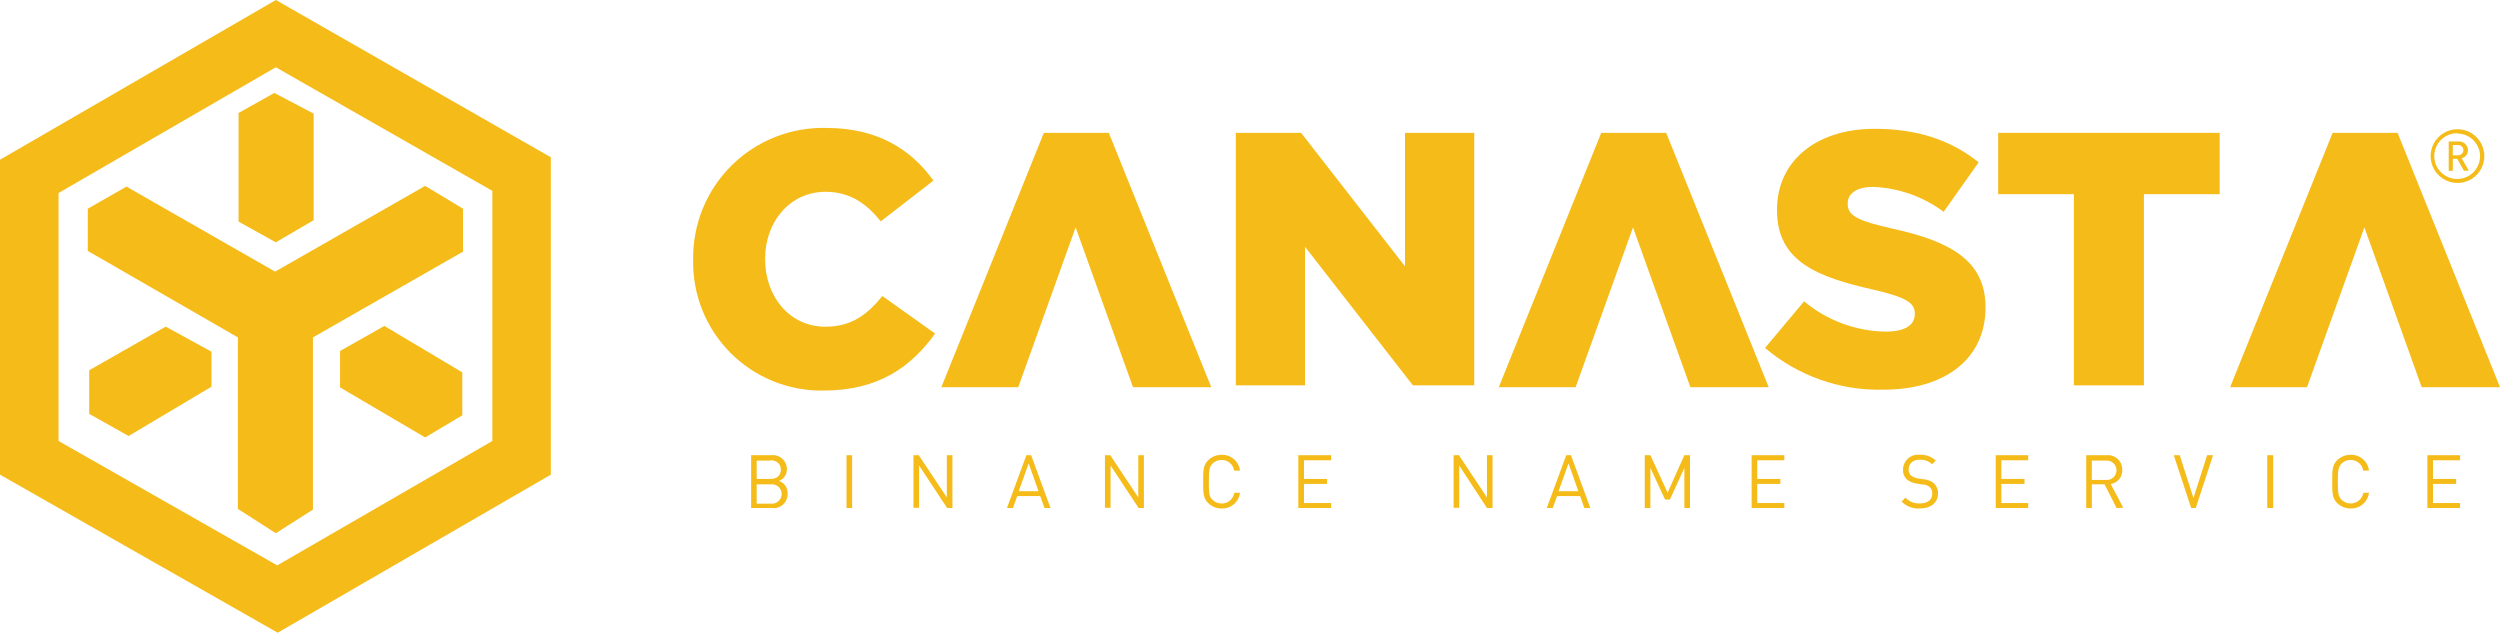
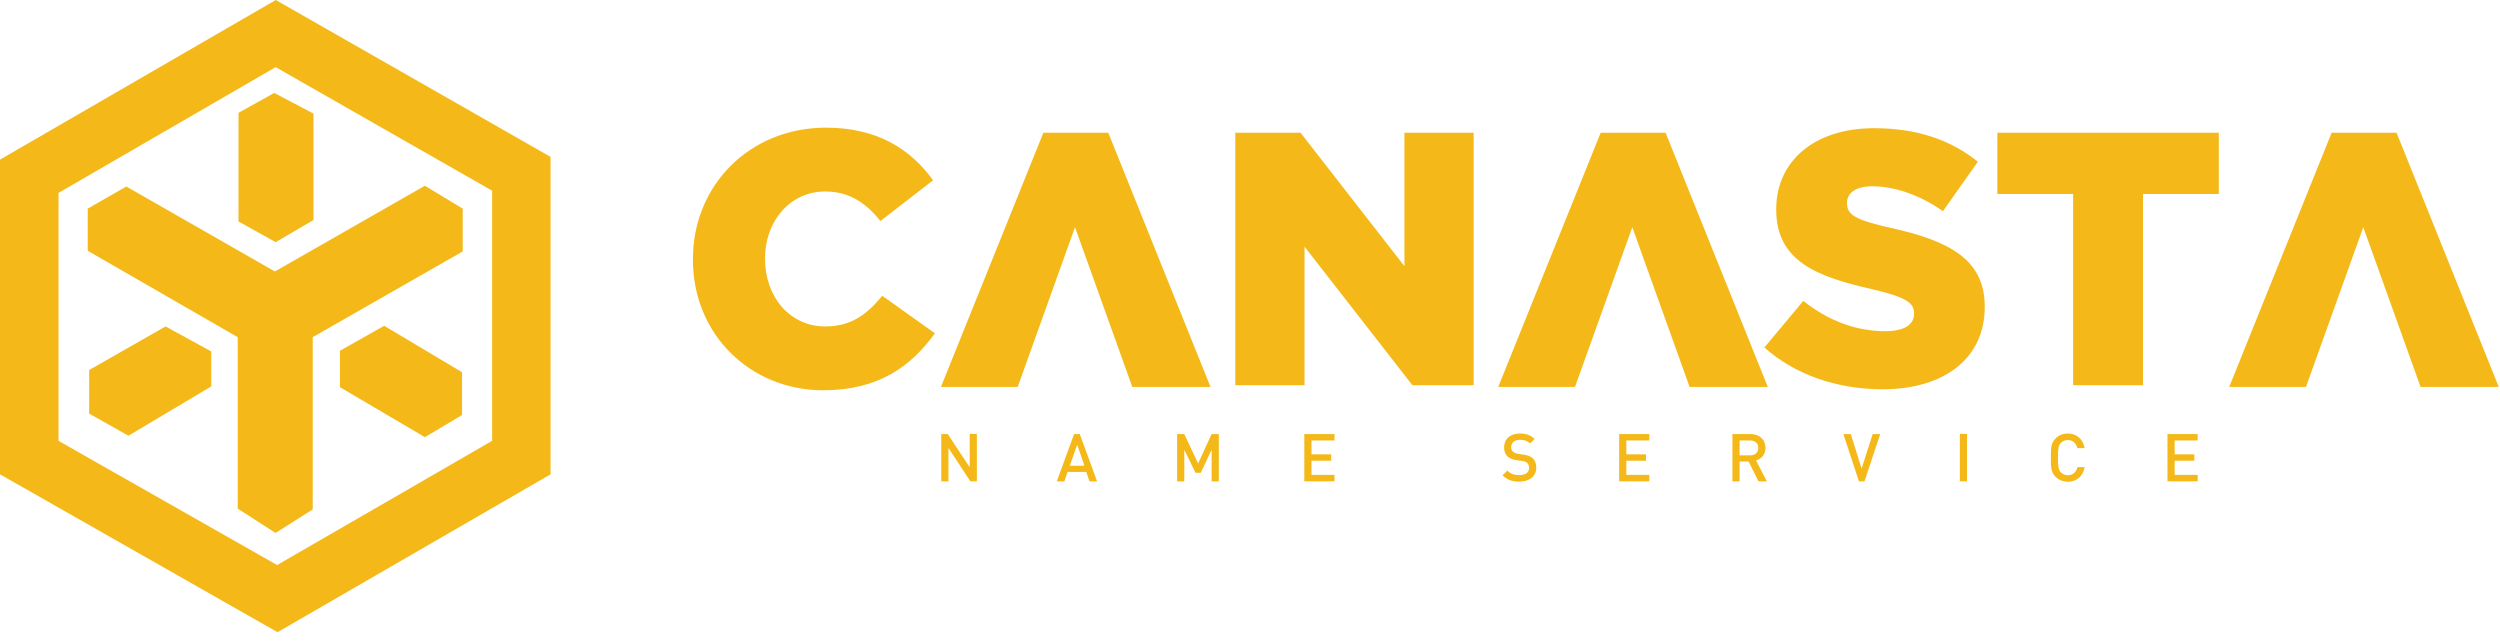
- <svg xmlns="http://www.w3.org/2000/svg" width="300" height="76" viewBox="0 0 300 76" fill="none">
-   <path d="M32.916 11.153L28.63 13.553V26.593L33.096 29.077L37.639 26.422V13.638L32.916 11.153Z" fill="#F4BB19" />
-   <path d="M40.806 46.489V42.117L46.126 39.11L55.476 44.687V49.836L51.019 52.492L40.806 46.489Z" fill="#F4BB19" />
-   <path d="M19.886 39.195L25.377 42.202V46.403L15.429 52.321L10.707 49.665V44.43L19.886 39.195Z" fill="#F4BB19" />
-   <path d="M10.536 30.111V25.046L15.173 22.391L33.011 32.595L51.02 22.306L55.562 25.046V30.196L37.553 40.486V61.151L33.096 63.986L28.544 61.065V40.486L10.536 30.111Z" fill="#F4BB19" />
-   <path d="M33.106 0L0 19.166V56.959L33.324 75.926L66.098 56.959V18.872L33.106 0ZM59.08 52.919L33.267 67.846L7.027 52.919V23.159L33.096 8.071L59.08 22.903V52.919Z" fill="#F4BB19" />
-   <path d="M92.603 60.961H90.137V54.626H92.527C92.767 54.594 93.01 54.615 93.241 54.686C93.472 54.758 93.685 54.878 93.865 55.039C94.045 55.2 94.188 55.398 94.284 55.62C94.381 55.842 94.428 56.081 94.424 56.323C94.428 56.624 94.34 56.919 94.17 57.166C94 57.414 93.757 57.604 93.475 57.708C93.787 57.814 94.056 58.018 94.243 58.29C94.429 58.562 94.522 58.886 94.509 59.216C94.523 59.463 94.481 59.709 94.388 59.938C94.295 60.168 94.152 60.373 93.969 60.54C93.787 60.707 93.57 60.831 93.334 60.904C93.097 60.977 92.848 60.996 92.603 60.961ZM92.47 55.27H90.801V57.471H92.451C93.153 57.471 93.703 57.12 93.703 56.371C93.703 55.621 93.153 55.233 92.451 55.233L92.47 55.27ZM92.546 58.116H90.801V60.439H92.527C92.688 60.454 92.851 60.434 93.004 60.383C93.158 60.331 93.299 60.248 93.419 60.139C93.538 60.029 93.634 59.896 93.699 59.748C93.765 59.6 93.799 59.439 93.799 59.277C93.799 59.115 93.765 58.955 93.699 58.807C93.634 58.658 93.538 58.525 93.419 58.416C93.299 58.307 93.158 58.224 93.004 58.172C92.851 58.12 92.688 58.101 92.527 58.116H92.546Z" fill="#F4BB19" />
-   <path d="M101.583 60.961V54.626H102.257V60.961H101.583Z" fill="#F4BB19" />
-   <path d="M113.656 60.961L110.289 55.859V60.933H109.616V54.626H110.251L113.618 59.69V54.626H114.291V60.961H113.656Z" fill="#F4BB19" />
-   <path d="M125.339 60.961L124.827 59.529H122.067L121.555 60.961H120.834L123.167 54.626H123.736L126.06 60.961H125.339ZM123.442 55.603L122.247 58.941H124.618L123.442 55.603Z" fill="#F4BB19" />
-   <path d="M136.633 60.961L133.267 55.859V60.933H132.593V54.626H133.229L136.595 59.69V54.626H137.268V60.961H136.633Z" fill="#F4BB19" />
-   <path d="M146.6 61.018C146.3 61.022 146.002 60.966 145.723 60.854C145.445 60.742 145.191 60.575 144.978 60.363C144.381 59.766 144.381 59.14 144.381 57.793C144.381 56.447 144.381 55.83 144.978 55.233C145.191 55.021 145.445 54.854 145.723 54.742C146.002 54.63 146.3 54.574 146.6 54.578C147.138 54.56 147.663 54.746 148.07 55.097C148.478 55.449 148.738 55.94 148.8 56.475H148.098C148.047 56.116 147.867 55.787 147.591 55.551C147.315 55.316 146.963 55.189 146.6 55.195C146.397 55.192 146.195 55.229 146.006 55.303C145.818 55.378 145.646 55.49 145.5 55.631C145.102 56.048 145.064 56.484 145.064 57.803C145.064 59.121 145.064 59.567 145.5 59.974C145.793 60.263 146.189 60.423 146.6 60.42C146.965 60.427 147.32 60.3 147.599 60.065C147.878 59.83 148.062 59.501 148.117 59.14H148.8C148.734 59.671 148.472 60.158 148.064 60.506C147.657 60.853 147.135 61.036 146.6 61.018V61.018Z" fill="#F4BB19" />
-   <path d="M155.799 60.961V54.626H159.734V55.233H156.481V57.471H159.25V58.069H156.481V60.364H159.734V60.961H155.799Z" fill="#F4BB19" />
-   <path d="M178.435 60.961L175.106 55.859V60.933H174.433V54.626H175.068L178.435 59.69V54.626H179.108V60.961H178.435Z" fill="#F4BB19" />
-   <path d="M190.118 60.961L189.616 59.529H186.847L186.334 60.961H185.614L187.947 54.626H188.516L190.839 60.961H190.118ZM188.222 55.603L187.027 58.941H189.398L188.222 55.603Z" fill="#F4BB19" />
-   <path d="M202.124 60.961V56.153L200.388 59.946H199.81L198.046 56.153V60.961H197.373V54.626H198.046L200.113 59.121L202.124 54.626H202.797V60.961H202.124Z" fill="#F4BB19" />
-   <path d="M210.194 60.961V54.626H214.12V55.233H210.867V57.471H213.646V58.069H210.867V60.364H214.12V60.961H210.194Z" fill="#F4BB19" />
-   <path d="M230.365 61.018C229.964 61.046 229.562 60.986 229.186 60.841C228.811 60.697 228.472 60.472 228.193 60.183L228.658 59.718C228.877 59.954 229.145 60.138 229.443 60.258C229.742 60.377 230.063 60.43 230.384 60.411C231.332 60.411 231.873 59.974 231.873 59.235C231.882 59.089 231.86 58.944 231.807 58.808C231.755 58.672 231.674 58.549 231.569 58.448C231.338 58.254 231.046 58.146 230.744 58.144L230.004 58.03C229.579 57.976 229.177 57.809 228.838 57.547C228.678 57.395 228.552 57.211 228.47 57.006C228.388 56.801 228.352 56.581 228.364 56.361C228.363 56.105 228.417 55.852 228.522 55.619C228.627 55.385 228.781 55.177 228.973 55.008C229.165 54.839 229.392 54.714 229.637 54.639C229.882 54.565 230.14 54.544 230.393 54.578C230.74 54.558 231.087 54.609 231.413 54.728C231.739 54.847 232.038 55.032 232.29 55.271L231.854 55.707C231.656 55.521 231.424 55.378 231.169 55.285C230.915 55.192 230.645 55.152 230.374 55.166C229.53 55.166 229.037 55.631 229.037 56.333C229.026 56.468 229.046 56.604 229.095 56.731C229.144 56.857 229.222 56.971 229.322 57.063C229.573 57.248 229.866 57.369 230.175 57.414L230.867 57.518C231.289 57.547 231.692 57.703 232.024 57.964C232.203 58.12 232.345 58.315 232.438 58.533C232.532 58.751 232.575 58.988 232.565 59.225C232.555 60.335 231.683 61.018 230.365 61.018Z" fill="#F4BB19" />
-   <path d="M239.488 60.961V54.626H243.385V55.233H240.161V57.471H242.939V58.069H240.161V60.364H243.385V60.961H239.488Z" fill="#F4BB19" />
-   <path d="M253.987 60.961L252.546 58.116H251.019V60.961H250.346V54.626H252.774C253.018 54.6 253.265 54.627 253.497 54.704C253.73 54.782 253.944 54.909 254.124 55.076C254.303 55.243 254.445 55.447 254.54 55.673C254.634 55.9 254.678 56.144 254.67 56.39C254.691 56.794 254.561 57.192 254.305 57.505C254.049 57.819 253.686 58.027 253.286 58.087L254.794 60.932L253.987 60.961ZM252.707 55.271H251.019V57.594H252.707C252.869 57.609 253.031 57.59 253.185 57.538C253.338 57.486 253.479 57.403 253.599 57.294C253.719 57.184 253.814 57.051 253.88 56.903C253.945 56.755 253.979 56.594 253.979 56.432C253.979 56.27 253.945 56.11 253.88 55.962C253.814 55.814 253.719 55.681 253.599 55.571C253.479 55.462 253.338 55.379 253.185 55.327C253.031 55.275 252.869 55.256 252.707 55.271V55.271Z" fill="#F4BB19" />
-   <path d="M263.49 60.961H262.94L260.853 54.626H261.565L263.215 59.757L264.855 54.626H265.566L263.49 60.961Z" fill="#F4BB19" />
-   <path d="M272.072 60.961V54.626H272.783V60.961H272.072Z" fill="#F4BB19" />
-   <path d="M282.077 61.017C281.471 61.023 280.887 60.787 280.455 60.363C279.867 59.765 279.867 59.139 279.867 57.793C279.867 56.446 279.867 55.83 280.455 55.232C280.887 54.807 281.471 54.572 282.077 54.578C282.615 54.558 283.141 54.742 283.549 55.094C283.957 55.446 284.217 55.939 284.277 56.474H283.584C283.531 56.114 283.349 55.786 283.072 55.55C282.794 55.315 282.44 55.188 282.077 55.194C281.875 55.19 281.674 55.227 281.487 55.302C281.3 55.377 281.129 55.488 280.986 55.63C280.588 56.048 280.54 56.484 280.54 57.802C280.54 59.12 280.588 59.566 280.986 59.974C281.188 60.171 281.44 60.31 281.714 60.375C281.989 60.44 282.276 60.429 282.546 60.343C282.815 60.258 283.055 60.1 283.241 59.888C283.428 59.676 283.553 59.417 283.603 59.139H284.277C284.211 59.67 283.948 60.158 283.541 60.505C283.134 60.853 282.611 61.035 282.077 61.017V61.017Z" fill="#F4BB19" />
-   <path d="M291.285 60.961V54.626H295.211V55.233H291.958V57.471H294.737V58.069H291.958V60.364H295.211V60.961H291.285Z" fill="#F4BB19" />
-   <path d="M294.898 21.955C294.26 21.955 293.637 21.766 293.107 21.411C292.576 21.057 292.163 20.553 291.919 19.964C291.675 19.375 291.611 18.727 291.736 18.101C291.86 17.476 292.167 16.901 292.618 16.45C293.069 15.999 293.643 15.692 294.269 15.568C294.894 15.443 295.543 15.507 296.132 15.751C296.721 15.995 297.224 16.409 297.579 16.939C297.933 17.469 298.122 18.093 298.122 18.73C298.122 19.585 297.782 20.406 297.178 21.01C296.573 21.615 295.753 21.955 294.898 21.955V21.955ZM294.898 15.98C294.352 15.973 293.817 16.127 293.36 16.425C292.903 16.723 292.544 17.149 292.33 17.651C292.116 18.153 292.056 18.707 292.158 19.243C292.26 19.779 292.519 20.273 292.902 20.661C293.285 21.05 293.775 21.315 294.309 21.425C294.844 21.534 295.399 21.482 295.903 21.275C296.408 21.068 296.84 20.715 297.144 20.262C297.448 19.809 297.61 19.276 297.61 18.73C297.603 18.014 297.314 17.329 296.807 16.824C296.3 16.318 295.614 16.032 294.898 16.027V15.98ZM295.675 20.494L294.869 19.053H294.338V20.494H293.845V16.976H295.05C295.192 16.971 295.334 16.994 295.467 17.044C295.6 17.095 295.722 17.171 295.825 17.269C295.929 17.367 296.011 17.485 296.069 17.615C296.126 17.746 296.157 17.886 296.159 18.029C296.164 18.25 296.09 18.467 295.951 18.64C295.813 18.813 295.618 18.933 295.4 18.977L296.254 20.475L295.675 20.494ZM294.993 17.403H294.338V18.636H294.993C295.156 18.636 295.313 18.57 295.429 18.455C295.544 18.339 295.609 18.183 295.609 18.019C295.609 17.855 295.544 17.699 295.429 17.583C295.313 17.468 295.156 17.403 294.993 17.403V17.403Z" fill="#F4BB19" />
-   <path d="M83.177 31.201V31.106C83.152 29.011 83.55 26.933 84.347 24.996C85.144 23.058 86.324 21.302 87.816 19.831C89.308 18.36 91.081 17.206 93.03 16.436C94.978 15.667 97.062 15.299 99.156 15.354C105.349 15.354 109.332 17.953 112.015 21.67L105.69 26.564C103.964 24.401 101.973 23.017 99.052 23.017C94.803 23.017 91.816 26.611 91.816 31.021V31.106C91.816 35.658 94.803 39.205 99.052 39.205C102.21 39.205 104.068 37.735 105.889 35.526L112.214 40.03C109.369 43.966 105.5 46.868 98.786 46.868C96.723 46.899 94.675 46.514 92.763 45.737C90.852 44.96 89.116 43.806 87.66 42.344C86.203 40.883 85.056 39.143 84.286 37.228C83.516 35.314 83.139 33.264 83.177 31.201Z" fill="#F4BB19" />
-   <path d="M145.348 46.46H135.96L129.075 27.284L122.19 46.46H112.963L125.263 15.941H133.058L145.348 46.46Z" fill="#F4BB19" />
-   <path d="M148.298 15.941H156.131L168.601 31.959V15.941H176.909V46.242H169.55L156.605 29.617V46.242H148.298V15.941Z" fill="#F4BB19" />
-   <path d="M212.243 46.46H202.845L195.96 27.284L189.075 46.46H179.858L192.148 15.941H199.943L212.243 46.46Z" fill="#F4BB19" />
-   <path d="M211.816 41.737L216.491 36.161C219.25 38.468 222.72 39.751 226.316 39.793C228.563 39.793 229.777 39.015 229.777 37.716V37.631C229.777 36.369 228.829 35.677 224.675 34.729C218.217 33.259 213.239 31.438 213.239 25.245V25.15C213.239 19.526 217.705 15.458 224.979 15.458C230.128 15.458 234.149 16.843 237.44 19.479L233.239 25.416C230.779 23.587 227.823 22.545 224.761 22.428C222.722 22.428 221.726 23.291 221.726 24.373V24.458C221.726 25.843 222.769 26.45 226.97 27.407C233.94 28.925 238.265 31.201 238.265 36.891C238.265 43.084 233.371 46.763 226.012 46.763C220.814 46.896 215.749 45.106 211.788 41.737" fill="#F4BB19" />
-   <path d="M248.867 23.301H239.782V15.941H266.363V23.301H257.269V46.242H248.867V23.301Z" fill="#F4BB19" />
-   <path d="M300 46.46H290.602L283.727 27.284L276.842 46.46H267.615L279.915 15.941H287.71L300 46.46Z" fill="#F4BB19" />
+ <svg xmlns="http://www.w3.org/2000/svg" width="226" height="58" viewBox="0 0 226 58" fill="none">
+   <path d="M30.73 31.71V35L38.41 39.52L41.77 37.52V33.65L34.73 29.45L30.73 31.71ZM108.31 41.9L107.06 39.24H106.41V43.52H107.06V40.66L108.07 42.74H108.55L109.53 40.66V43.52H110.18V39.24H109.53L108.31 41.9ZM8.06 33.45V37.39L11.61 39.39L19.1 34.93V31.77L14.97 29.51L8.06 33.45ZM100.19 12H94.32L85.06 34.98H92L97.18 20.54L102.36 34.98H109.43L100.19 12ZM97.1 39.24L95.53 43.52H96.22L96.51 42.66H98.2L98.49 43.52H99.18L97.61 39.24H97.1ZM96.71 42.1L97.38 40.2L98.03 42.1H96.71ZM0 14.43V42.88L25.09 57.15L49.77 42.88V14.18L24.93 0L0 14.43ZM44.49 39.85L25.05 51.08L5.29 39.85V17.44L24.92 6.07L44.49 17.24V39.85ZM87.66 42.24L85.68 39.24H85.09V43.52H85.74V40.5L87.72 43.51H88.31V39.23H87.66V42.24ZM21.56 10.2V20.02L24.92 21.89L28.34 19.89V10.27L24.79 8.4L21.56 10.2ZM11.42 16.86L7.93 18.86V22.67L21.49 30.48V45.98L24.91 48.18L28.27 46.05V30.48L41.83 22.73V18.86L38.41 16.79L24.85 24.54L11.42 16.86ZM74.6 29.51C71.41 29.51 69.16 26.84 69.16 23.41V23.34C69.16 20.01 71.41 17.31 74.6 17.31C76.78 17.31 78.28 18.35 79.59 19.98L84.35 16.3C82.33 13.5 79.33 11.54 74.67 11.54C67.76 11.54 62.64 16.76 62.64 23.41V23.48C62.64 30.29 67.89 35.28 74.41 35.28C79.46 35.28 82.36 33.1 84.52 30.13L79.76 26.74C78.38 28.4 76.98 29.51 74.6 29.51ZM159.6 40.49C159.6 39.76 159.08 39.24 158.27 39.24H156.61V43.52H157.26V41.72H158.07L158.97 43.52H159.73L158.75 41.63C159.22 41.49 159.6 41.1 159.6 40.49ZM157.26 41.16V39.82H158.22C158.65 39.82 158.95 40.07 158.95 40.49C158.95 40.91 158.66 41.16 158.22 41.16H157.26ZM186.93 39.78C187.4 39.78 187.69 40.08 187.79 40.51H188.45C188.3 39.66 187.71 39.19 186.93 39.19C186.48 39.19 186.1 39.35 185.81 39.65C185.39 40.07 185.4 40.54 185.4 41.37C185.4 42.19 185.39 42.67 185.81 43.09C186.1 43.38 186.49 43.55 186.93 43.55C187.7 43.55 188.31 43.09 188.45 42.23H187.8C187.7 42.66 187.4 42.96 186.93 42.96C186.68 42.96 186.45 42.86 186.3 42.7C186.09 42.47 186.04 42.23 186.04 41.37C186.04 40.51 186.09 40.26 186.3 40.04C186.45 39.88 186.68 39.78 186.93 39.78ZM195.94 43.51H198.67V42.93H196.59V41.65H198.37V41.07H196.59V39.82H198.67V39.24H195.94V43.51ZM117.91 43.51H120.64V42.93H118.56V41.65H120.34V41.07H118.56V39.82H120.64V39.24H117.91V43.51ZM177.17 43.51H177.82V39.23H177.17V43.51ZM216.65 12H210.78L201.52 34.98H208.46L213.64 20.54L218.82 34.98H225.89L216.65 12ZM180.56 17.54H187.41V34.82H193.73V17.54H200.58V12H180.56V17.54ZM170.91 20.6C167.75 19.88 166.97 19.43 166.97 18.38V18.31C166.97 17.49 167.72 16.84 169.25 16.84C171.27 16.84 173.55 17.62 175.64 19.09L178.8 14.62C176.32 12.63 173.29 11.59 169.41 11.59C163.93 11.59 160.57 14.65 160.57 18.89V18.96C160.57 23.65 164.32 25.02 169.18 26.13C172.28 26.85 173.03 27.37 173.03 28.31V28.38C173.03 29.36 172.12 29.94 170.42 29.94C167.78 29.94 165.27 28.99 163.02 27.2L159.5 31.41C162.3 33.92 166.15 35.19 170.19 35.19C175.73 35.19 179.42 32.42 179.42 27.76V27.69C179.42 23.44 176.16 21.75 170.91 20.6ZM137.74 41.1L137.25 41.03C137.05 41 136.88 40.93 136.77 40.83C136.66 40.73 136.61 40.59 136.61 40.43C136.61 40.05 136.89 39.76 137.39 39.76C137.75 39.76 138.06 39.84 138.32 40.09L138.73 39.68C138.36 39.34 137.97 39.19 137.4 39.19C136.51 39.19 135.97 39.7 135.97 40.44C135.97 40.79 136.07 41.06 136.28 41.26C136.47 41.43 136.74 41.55 137.09 41.6L137.59 41.67C137.84 41.71 137.95 41.75 138.06 41.85C138.17 41.95 138.23 42.11 138.23 42.3C138.23 42.71 137.9 42.95 137.35 42.95C136.91 42.95 136.57 42.85 136.26 42.54L135.83 42.97C136.24 43.38 136.7 43.54 137.34 43.54C138.23 43.54 138.88 43.07 138.88 42.28C138.88 41.91 138.77 41.61 138.53 41.4C138.35 41.26 138.13 41.16 137.74 41.1ZM126.96 24.06L117.57 12H111.67V34.82H117.93V22.3L127.68 34.82H133.22V12H126.96V24.06ZM144.7 12L135.44 34.98H142.38L147.56 20.54L152.74 34.98H159.81L150.57 12H144.7ZM168.29 42.35L167.31 39.24H166.64L168.05 43.52H168.55L169.97 39.24H169.29L168.29 42.35ZM146.37 43.51H149.1V42.93H147.02V41.65H148.8V41.07H147.02V39.82H149.1V39.24H146.37V43.51Z" fill="#F4B919" />
</svg>
